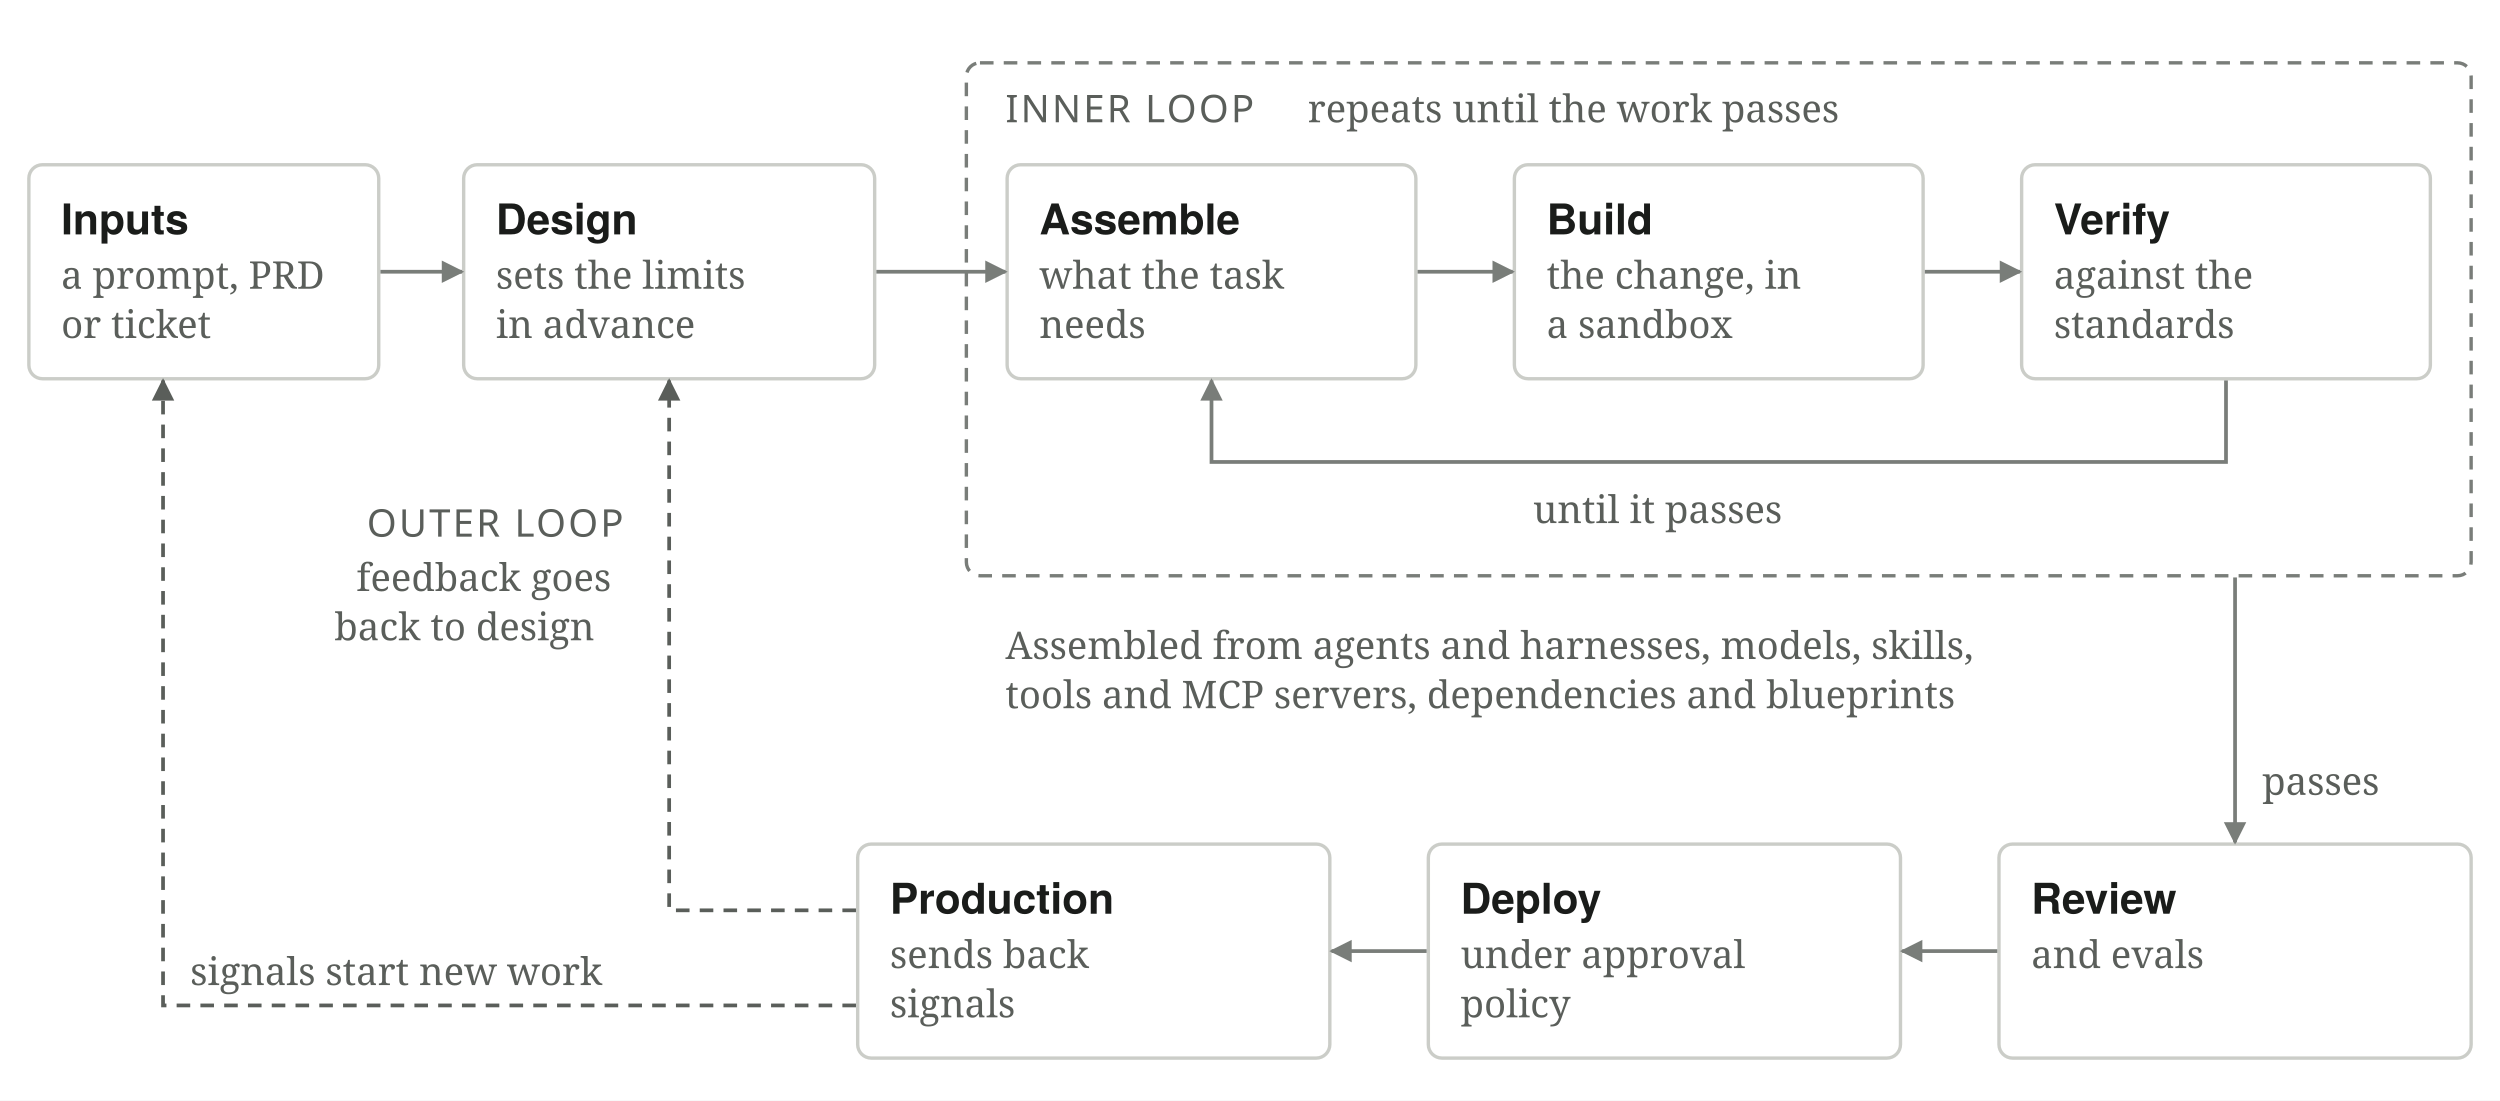
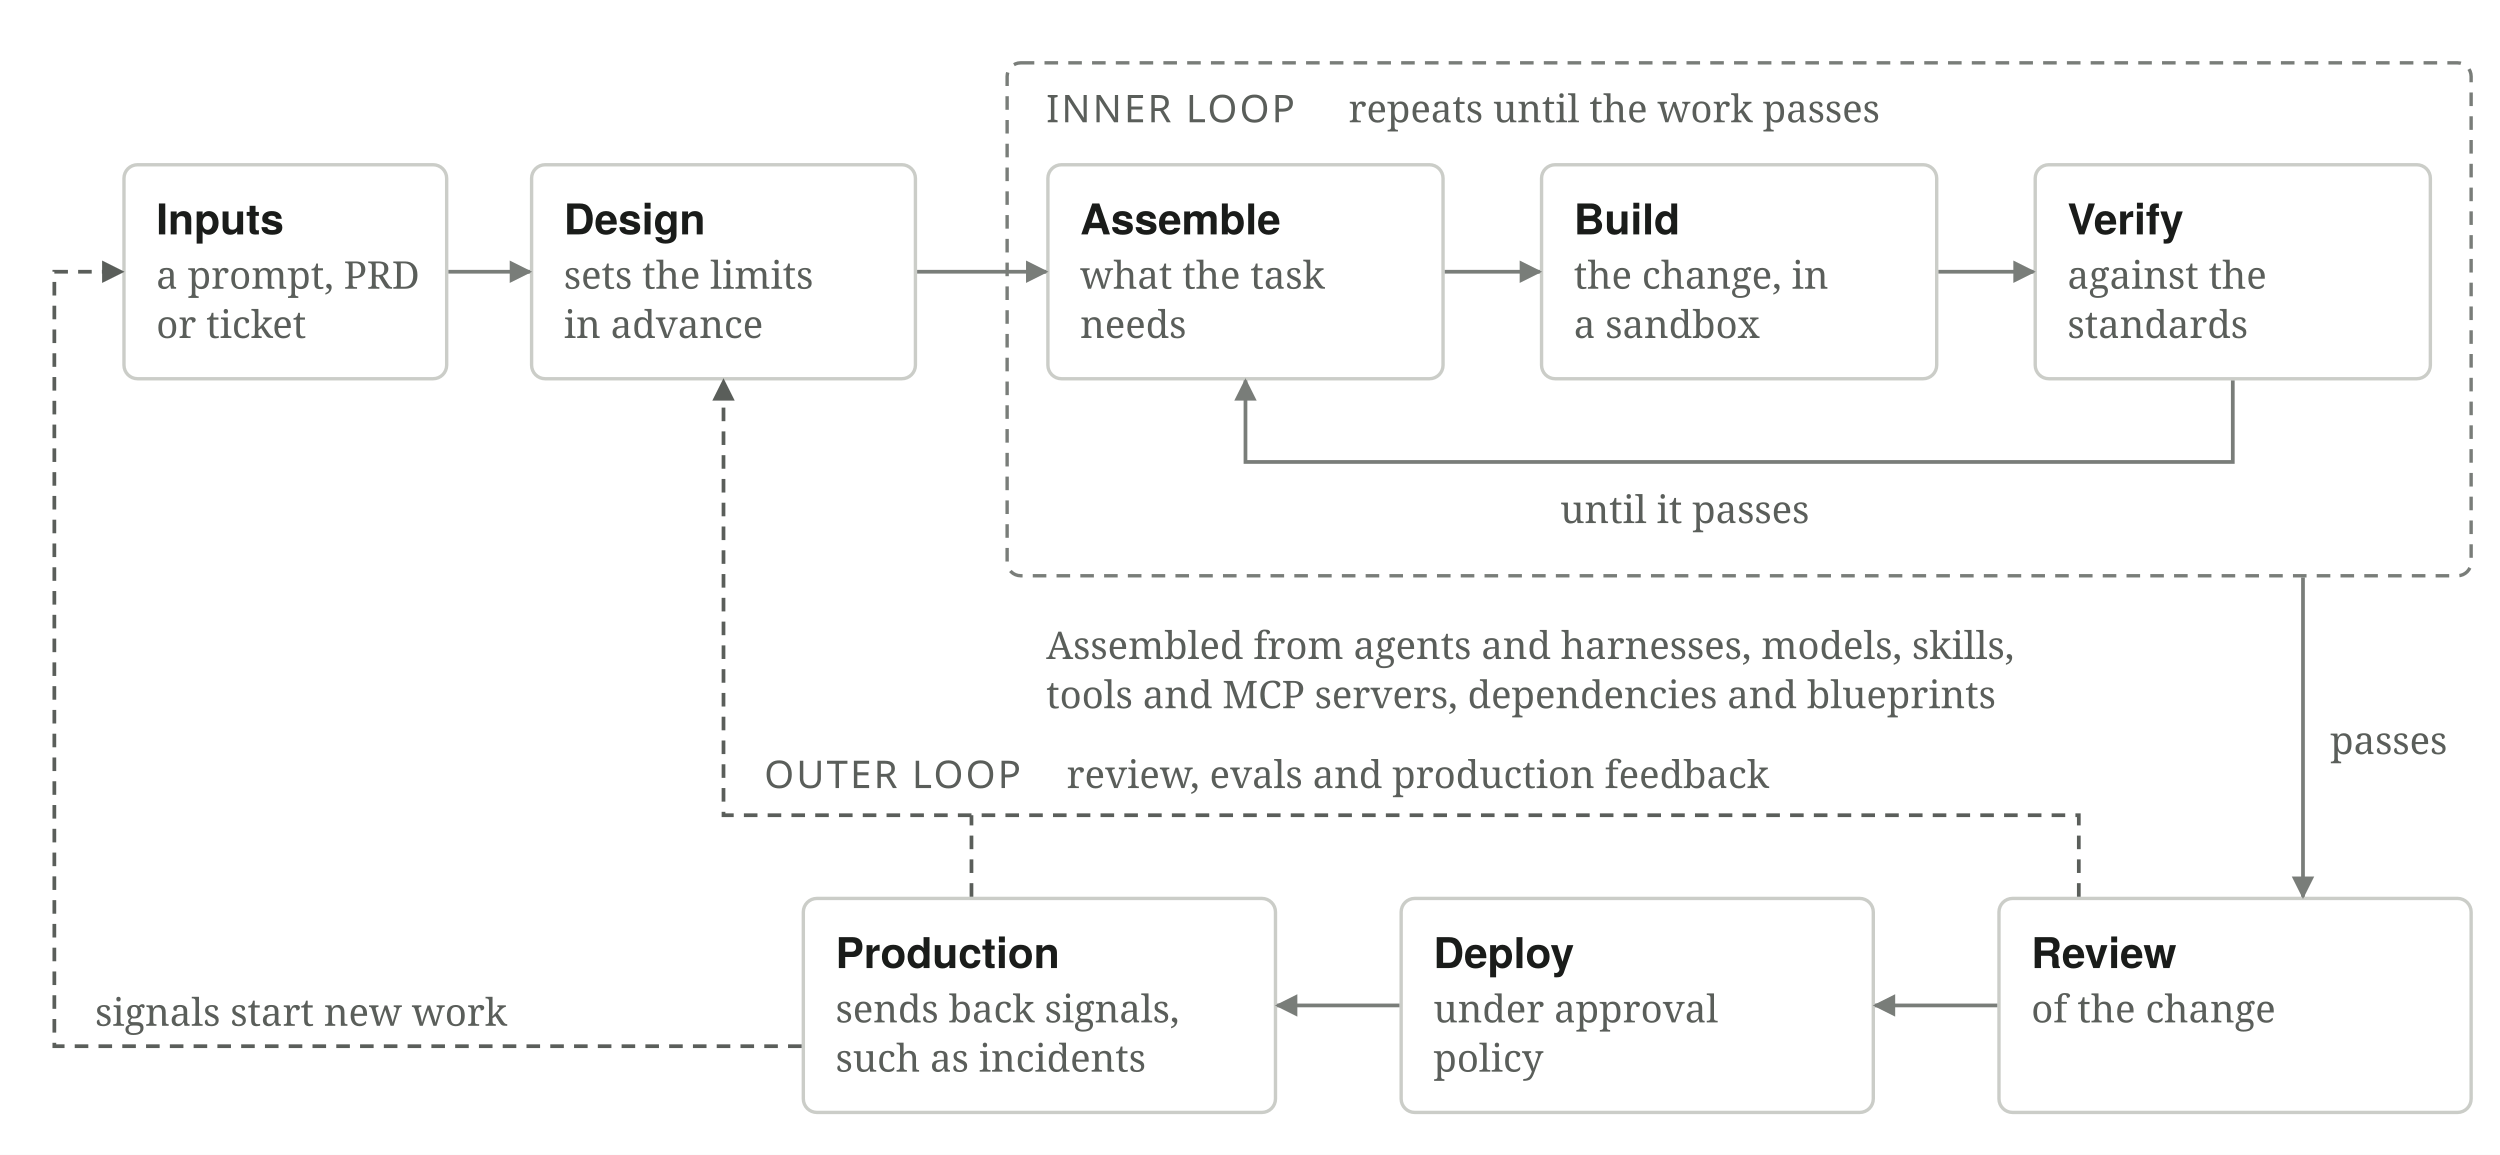
- <svg xmlns="http://www.w3.org/2000/svg" viewBox="0 0 736 324" width="736" height="324" role="img" aria-labelledby="sf1-t sf1-d">
-   <rect width="736" height="324" fill="#FFFFFF" />
+ <svg xmlns="http://www.w3.org/2000/svg" viewBox="0 0 736 340" width="736" height="340" role="img" aria-labelledby="sf1-t sf1-d">
+   <rect width="736" height="340" fill="#FFFFFF" />
  <defs>
    <marker id="sf1-a" viewBox="0 0 10 10" refX="9" refY="5" markerWidth="6" markerHeight="6" orient="auto-start-reverse">
      <path d="M0 0 L10 5 L0 10 z" fill="#797D79" />
    </marker>
    <marker id="sf1-g" viewBox="0 0 10 10" refX="9" refY="5" markerWidth="6" markerHeight="6" orient="auto-start-reverse">
      <path d="M0 0 L10 5 L0 10 z" fill="#5A7A00" />
    </marker>
    <marker id="sf1-s" viewBox="0 0 10 10" refX="9" refY="5" markerWidth="6" markerHeight="6" orient="auto-start-reverse">
      <path d="M0 0 L10 5 L0 10 z" fill="#5A5E5A" />
    </marker>
  </defs>
  <g transform="translate(8 8)">
-     <rect x="0.5" y="40.5" width="103" height="63" rx="4" fill="none" stroke="#CBCDC8" stroke-width="1" />
-     <text x="10" y="61" font-family="Figtree,'Avenir Next','Helvetica Neue',sans-serif" font-size="12.5" fill="#1A1C1A" font-weight="600">Inputs</text>
-     <text x="10" y="77.0" font-family="'IBM Plex Serif',Charter,Georgia,serif" font-size="11.25" fill="#5A5E5A" font-weight="400">a prompt, PRD</text>
-     <text x="10" y="91.5" font-family="'IBM Plex Serif',Charter,Georgia,serif" font-size="11.25" fill="#5A5E5A" font-weight="400">or ticket</text>
-     <rect x="128.5" y="40.5" width="121" height="63" rx="4" fill="none" stroke="#CBCDC8" stroke-width="1" />
-     <text x="138" y="61" font-family="Figtree,'Avenir Next','Helvetica Neue',sans-serif" font-size="12.5" fill="#1A1C1A" font-weight="600">Design</text>
-     <text x="138" y="77.0" font-family="'IBM Plex Serif',Charter,Georgia,serif" font-size="11.25" fill="#5A5E5A" font-weight="400">sets the limits</text>
-     <text x="138" y="91.5" font-family="'IBM Plex Serif',Charter,Georgia,serif" font-size="11.25" fill="#5A5E5A" font-weight="400">in advance</text>
-     <path d="M104 72 L128 72" fill="none" stroke="#797D79" stroke-width="1.1" marker-end="url(#sf1-a)" />
-     <rect x="276.5" y="10.5" width="443" height="151" rx="4" fill="none" stroke="#797D79" stroke-width="1" stroke-dasharray="4 3" />
-     <text x="288" y="28" font-family="'Chakra Petch','Avenir Next',sans-serif" font-size="11.25" fill="#5A5E5A" font-weight="500" letter-spacing="0.06em">INNER LOOP</text>
-     <text x="377.0" y="28" font-family="'IBM Plex Serif',Charter,Georgia,serif" font-size="11.25" fill="#5A5E5A" font-weight="400">repeats until the work passes</text>
-     <rect x="288.5" y="40.5" width="120.333" height="63" rx="4" fill="none" stroke="#CBCDC8" stroke-width="1" />
-     <text x="298.0" y="61" font-family="Figtree,'Avenir Next','Helvetica Neue',sans-serif" font-size="12.5" fill="#1A1C1A" font-weight="600">Assemble</text>
-     <text x="298.0" y="77.0" font-family="'IBM Plex Serif',Charter,Georgia,serif" font-size="11.25" fill="#5A5E5A" font-weight="400">what the task</text>
-     <text x="298.0" y="91.5" font-family="'IBM Plex Serif',Charter,Georgia,serif" font-size="11.25" fill="#5A5E5A" font-weight="400">needs</text>
-     <rect x="437.833" y="40.5" width="120.333" height="63" rx="4" fill="none" stroke="#CBCDC8" stroke-width="1" />
-     <text x="447.333" y="61" font-family="Figtree,'Avenir Next','Helvetica Neue',sans-serif" font-size="12.5" fill="#1A1C1A" font-weight="600">Build</text>
-     <text x="447.333" y="77.0" font-family="'IBM Plex Serif',Charter,Georgia,serif" font-size="11.25" fill="#5A5E5A" font-weight="400">the change, in</text>
-     <text x="447.333" y="91.5" font-family="'IBM Plex Serif',Charter,Georgia,serif" font-size="11.25" fill="#5A5E5A" font-weight="400">a sandbox</text>
-     <rect x="587.167" y="40.5" width="120.333" height="63" rx="4" fill="none" stroke="#CBCDC8" stroke-width="1" />
-     <text x="596.667" y="61" font-family="Figtree,'Avenir Next','Helvetica Neue',sans-serif" font-size="12.5" fill="#1A1C1A" font-weight="600">Verify</text>
-     <text x="596.667" y="77.0" font-family="'IBM Plex Serif',Charter,Georgia,serif" font-size="11.25" fill="#5A5E5A" font-weight="400">against the</text>
-     <text x="596.667" y="91.5" font-family="'IBM Plex Serif',Charter,Georgia,serif" font-size="11.25" fill="#5A5E5A" font-weight="400">standards</text>
-     <path d="M250 72 L288 72" fill="none" stroke="#797D79" stroke-width="1.1" marker-end="url(#sf1-a)" />
-     <path d="M409.333 72 L437.333 72" fill="none" stroke="#797D79" stroke-width="1.1" marker-end="url(#sf1-a)" />
-     <path d="M558.667 72 L586.667 72" fill="none" stroke="#797D79" stroke-width="1.1" marker-end="url(#sf1-a)" />
-     <path d="M647.333 104 L647.333 128 L348.667 128 L348.667 104" fill="none" stroke="#797D79" stroke-width="1.1" marker-end="url(#sf1-a)" />
-     <text x="443.333" y="146" font-family="'IBM Plex Serif',Charter,Georgia,serif" font-size="11.25" fill="#5A5E5A" font-weight="400">until it passes</text>
-     <text x="288" y="186" font-family="'IBM Plex Serif',Charter,Georgia,serif" font-size="11.25" fill="#5A5E5A" font-weight="400">Assembled from agents and harnesses, models, skills,</text>
-     <text x="288" y="200.5" font-family="'IBM Plex Serif',Charter,Georgia,serif" font-size="11.25" fill="#5A5E5A" font-weight="400">tools and MCP servers, dependencies and blueprints</text>
-     <rect x="580.5" y="240.5" width="139" height="63" rx="4" fill="none" stroke="#CBCDC8" stroke-width="1" />
-     <text x="590" y="261" font-family="Figtree,'Avenir Next','Helvetica Neue',sans-serif" font-size="12.5" fill="#1A1C1A" font-weight="600">Review</text>
-     <text x="590" y="277.0" font-family="'IBM Plex Serif',Charter,Georgia,serif" font-size="11.25" fill="#5A5E5A" font-weight="400">and evals</text>
-     <rect x="412.5" y="240.5" width="139" height="63" rx="4" fill="none" stroke="#CBCDC8" stroke-width="1" />
-     <text x="422" y="261" font-family="Figtree,'Avenir Next','Helvetica Neue',sans-serif" font-size="12.5" fill="#1A1C1A" font-weight="600">Deploy</text>
-     <text x="422" y="277.0" font-family="'IBM Plex Serif',Charter,Georgia,serif" font-size="11.25" fill="#5A5E5A" font-weight="400">under approval</text>
-     <text x="422" y="291.5" font-family="'IBM Plex Serif',Charter,Georgia,serif" font-size="11.25" fill="#5A5E5A" font-weight="400">policy</text>
-     <rect x="244.5" y="240.5" width="139" height="63" rx="4" fill="none" stroke="#CBCDC8" stroke-width="1" />
-     <text x="254" y="261" font-family="Figtree,'Avenir Next','Helvetica Neue',sans-serif" font-size="12.5" fill="#1A1C1A" font-weight="600">Production</text>
-     <text x="254" y="277.0" font-family="'IBM Plex Serif',Charter,Georgia,serif" font-size="11.25" fill="#5A5E5A" font-weight="400">sends back</text>
-     <text x="254" y="291.5" font-family="'IBM Plex Serif',Charter,Georgia,serif" font-size="11.25" fill="#5A5E5A" font-weight="400">signals</text>
-     <path d="M650 162 L650 240" fill="none" stroke="#797D79" stroke-width="1.1" marker-end="url(#sf1-a)" />
-     <text x="658.0" y="226" font-family="'IBM Plex Serif',Charter,Georgia,serif" font-size="11.25" fill="#5A5E5A" font-weight="400">passes</text>
-     <path d="M580 272 L552 272" fill="none" stroke="#797D79" stroke-width="1.1" marker-end="url(#sf1-a)" />
-     <path d="M412 272 L384 272" fill="none" stroke="#797D79" stroke-width="1.1" marker-end="url(#sf1-a)" />
-     <path d="M244 260 L189 260 L189 104" fill="none" stroke="#5A5E5A" stroke-width="1.1" stroke-dasharray="4 3" marker-end="url(#sf1-s)" />
-     <text x="100" y="150" font-family="'Chakra Petch','Avenir Next',sans-serif" font-size="11.25" fill="#5A5E5A" font-weight="500" letter-spacing="0.06em">OUTER LOOP</text>
-     <text x="96.906" y="166" font-family="'IBM Plex Serif',Charter,Georgia,serif" font-size="11.25" fill="#5A5E5A" font-weight="400">feedback goes</text>
-     <text x="90.438" y="180.5" font-family="'IBM Plex Serif',Charter,Georgia,serif" font-size="11.25" fill="#5A5E5A" font-weight="400">back to design</text>
-     <path d="M244 288 L40 288 L40 104" fill="none" stroke="#5A5E5A" stroke-width="1.1" stroke-dasharray="4 3" marker-end="url(#sf1-s)" />
-     <text x="48" y="282" font-family="'IBM Plex Serif',Charter,Georgia,serif" font-size="11.25" fill="#5A5E5A" font-weight="400">signals start new work</text>
+     <rect x="28.5" y="40.5" width="95" height="63" rx="4" fill="none" stroke="#CBCDC8" stroke-width="1" />
+     <text x="38" y="61" font-family="Figtree,'Avenir Next','Helvetica Neue',sans-serif" font-size="12.5" fill="#1A1C1A" font-weight="600">Inputs</text>
+     <text x="38" y="77.0" font-family="'IBM Plex Serif',Charter,Georgia,serif" font-size="11.25" fill="#5A5E5A" font-weight="400">a prompt, PRD</text>
+     <text x="38" y="91.5" font-family="'IBM Plex Serif',Charter,Georgia,serif" font-size="11.25" fill="#5A5E5A" font-weight="400">or ticket</text>
+     <rect x="148.5" y="40.5" width="113" height="63" rx="4" fill="none" stroke="#CBCDC8" stroke-width="1" />
+     <text x="158" y="61" font-family="Figtree,'Avenir Next','Helvetica Neue',sans-serif" font-size="12.5" fill="#1A1C1A" font-weight="600">Design</text>
+     <text x="158" y="77.0" font-family="'IBM Plex Serif',Charter,Georgia,serif" font-size="11.25" fill="#5A5E5A" font-weight="400">sets the limits</text>
+     <text x="158" y="91.5" font-family="'IBM Plex Serif',Charter,Georgia,serif" font-size="11.25" fill="#5A5E5A" font-weight="400">in advance</text>
+     <path d="M124 72 L148 72" fill="none" stroke="#797D79" stroke-width="1.1" marker-end="url(#sf1-a)" />
+     <rect x="288.5" y="10.5" width="431" height="151" rx="4" fill="none" stroke="#797D79" stroke-width="1" stroke-dasharray="4 3" />
+     <text x="300" y="28" font-family="'Chakra Petch','Avenir Next',sans-serif" font-size="11.25" fill="#5A5E5A" font-weight="500" letter-spacing="0.06em">INNER LOOP</text>
+     <text x="389.0" y="28" font-family="'IBM Plex Serif',Charter,Georgia,serif" font-size="11.25" fill="#5A5E5A" font-weight="400">repeats until the work passes</text>
+     <rect x="300.5" y="40.5" width="116.333" height="63" rx="4" fill="none" stroke="#CBCDC8" stroke-width="1" />
+     <text x="310.0" y="61" font-family="Figtree,'Avenir Next','Helvetica Neue',sans-serif" font-size="12.5" fill="#1A1C1A" font-weight="600">Assemble</text>
+     <text x="310.0" y="77.0" font-family="'IBM Plex Serif',Charter,Georgia,serif" font-size="11.25" fill="#5A5E5A" font-weight="400">what the task</text>
+     <text x="310.0" y="91.5" font-family="'IBM Plex Serif',Charter,Georgia,serif" font-size="11.25" fill="#5A5E5A" font-weight="400">needs</text>
+     <rect x="445.833" y="40.5" width="116.333" height="63" rx="4" fill="none" stroke="#CBCDC8" stroke-width="1" />
+     <text x="455.333" y="61" font-family="Figtree,'Avenir Next','Helvetica Neue',sans-serif" font-size="12.5" fill="#1A1C1A" font-weight="600">Build</text>
+     <text x="455.333" y="77.0" font-family="'IBM Plex Serif',Charter,Georgia,serif" font-size="11.25" fill="#5A5E5A" font-weight="400">the change, in</text>
+     <text x="455.333" y="91.5" font-family="'IBM Plex Serif',Charter,Georgia,serif" font-size="11.25" fill="#5A5E5A" font-weight="400">a sandbox</text>
+     <rect x="591.167" y="40.5" width="116.333" height="63" rx="4" fill="none" stroke="#CBCDC8" stroke-width="1" />
+     <text x="600.667" y="61" font-family="Figtree,'Avenir Next','Helvetica Neue',sans-serif" font-size="12.5" fill="#1A1C1A" font-weight="600">Verify</text>
+     <text x="600.667" y="77.0" font-family="'IBM Plex Serif',Charter,Georgia,serif" font-size="11.25" fill="#5A5E5A" font-weight="400">against the</text>
+     <text x="600.667" y="91.5" font-family="'IBM Plex Serif',Charter,Georgia,serif" font-size="11.25" fill="#5A5E5A" font-weight="400">standards</text>
+     <path d="M262 72 L300 72" fill="none" stroke="#797D79" stroke-width="1.1" marker-end="url(#sf1-a)" />
+     <path d="M417.333 72 L445.333 72" fill="none" stroke="#797D79" stroke-width="1.1" marker-end="url(#sf1-a)" />
+     <path d="M562.667 72 L590.667 72" fill="none" stroke="#797D79" stroke-width="1.1" marker-end="url(#sf1-a)" />
+     <path d="M649.333 104 L649.333 128 L358.667 128 L358.667 104" fill="none" stroke="#797D79" stroke-width="1.1" marker-end="url(#sf1-a)" />
+     <text x="451.333" y="146" font-family="'IBM Plex Serif',Charter,Georgia,serif" font-size="11.25" fill="#5A5E5A" font-weight="400">until it passes</text>
+     <text x="300.0" y="186" font-family="'IBM Plex Serif',Charter,Georgia,serif" font-size="11.25" fill="#5A5E5A" font-weight="400">Assembled from agents and harnesses, models, skills,</text>
+     <text x="300.0" y="200.5" font-family="'IBM Plex Serif',Charter,Georgia,serif" font-size="11.25" fill="#5A5E5A" font-weight="400">tools and MCP servers, dependencies and blueprints</text>
+     <rect x="580.5" y="256.5" width="139" height="63" rx="4" fill="none" stroke="#CBCDC8" stroke-width="1" />
+     <text x="590" y="277" font-family="Figtree,'Avenir Next','Helvetica Neue',sans-serif" font-size="12.5" fill="#1A1C1A" font-weight="600">Review</text>
+     <text x="590" y="293.0" font-family="'IBM Plex Serif',Charter,Georgia,serif" font-size="11.25" fill="#5A5E5A" font-weight="400">of the change</text>
+     <rect x="404.5" y="256.5" width="139" height="63" rx="4" fill="none" stroke="#CBCDC8" stroke-width="1" />
+     <text x="414" y="277" font-family="Figtree,'Avenir Next','Helvetica Neue',sans-serif" font-size="12.5" fill="#1A1C1A" font-weight="600">Deploy</text>
+     <text x="414" y="293.0" font-family="'IBM Plex Serif',Charter,Georgia,serif" font-size="11.25" fill="#5A5E5A" font-weight="400">under approval</text>
+     <text x="414" y="307.5" font-family="'IBM Plex Serif',Charter,Georgia,serif" font-size="11.25" fill="#5A5E5A" font-weight="400">policy</text>
+     <rect x="228.5" y="256.5" width="139" height="63" rx="4" fill="none" stroke="#CBCDC8" stroke-width="1" />
+     <text x="238" y="277" font-family="Figtree,'Avenir Next','Helvetica Neue',sans-serif" font-size="12.5" fill="#1A1C1A" font-weight="600">Production</text>
+     <text x="238" y="293.0" font-family="'IBM Plex Serif',Charter,Georgia,serif" font-size="11.25" fill="#5A5E5A" font-weight="400">sends back signals,</text>
+     <text x="238" y="307.5" font-family="'IBM Plex Serif',Charter,Georgia,serif" font-size="11.25" fill="#5A5E5A" font-weight="400">such as incidents</text>
+     <path d="M670 162 L670 256" fill="none" stroke="#797D79" stroke-width="1.1" marker-end="url(#sf1-a)" />
+     <text x="678.0" y="214" font-family="'IBM Plex Serif',Charter,Georgia,serif" font-size="11.25" fill="#5A5E5A" font-weight="400">passes</text>
+     <path d="M580 288 L544 288" fill="none" stroke="#797D79" stroke-width="1.1" marker-end="url(#sf1-a)" />
+     <path d="M404 288 L368 288" fill="none" stroke="#797D79" stroke-width="1.1" marker-end="url(#sf1-a)" />
+     <path d="M604 256 L604 232 L205 232 L205 104" fill="none" stroke="#5A5E5A" stroke-width="1.1" stroke-dasharray="4 3" marker-end="url(#sf1-s)" />
+     <path d="M278 256 L278 232" fill="none" stroke="#5A5E5A" stroke-width="1.1" stroke-dasharray="4 3" />
+     <text x="217.0" y="224" font-family="'Chakra Petch','Avenir Next',sans-serif" font-size="11.25" fill="#5A5E5A" font-weight="500" letter-spacing="0.06em">OUTER LOOP</text>
+     <text x="306.0" y="224" font-family="'IBM Plex Serif',Charter,Georgia,serif" font-size="11.25" fill="#5A5E5A" font-weight="400">review, evals and production feedback</text>
+     <path d="M228 300 L8 300 L8 72 L28 72" fill="none" stroke="#5A5E5A" stroke-width="1.1" stroke-dasharray="4 3" marker-end="url(#sf1-s)" />
+     <text x="20" y="294.0" font-family="'IBM Plex Serif',Charter,Georgia,serif" font-size="11.25" fill="#5A5E5A" font-weight="400">signals start new work</text>
  </g>
</svg>
